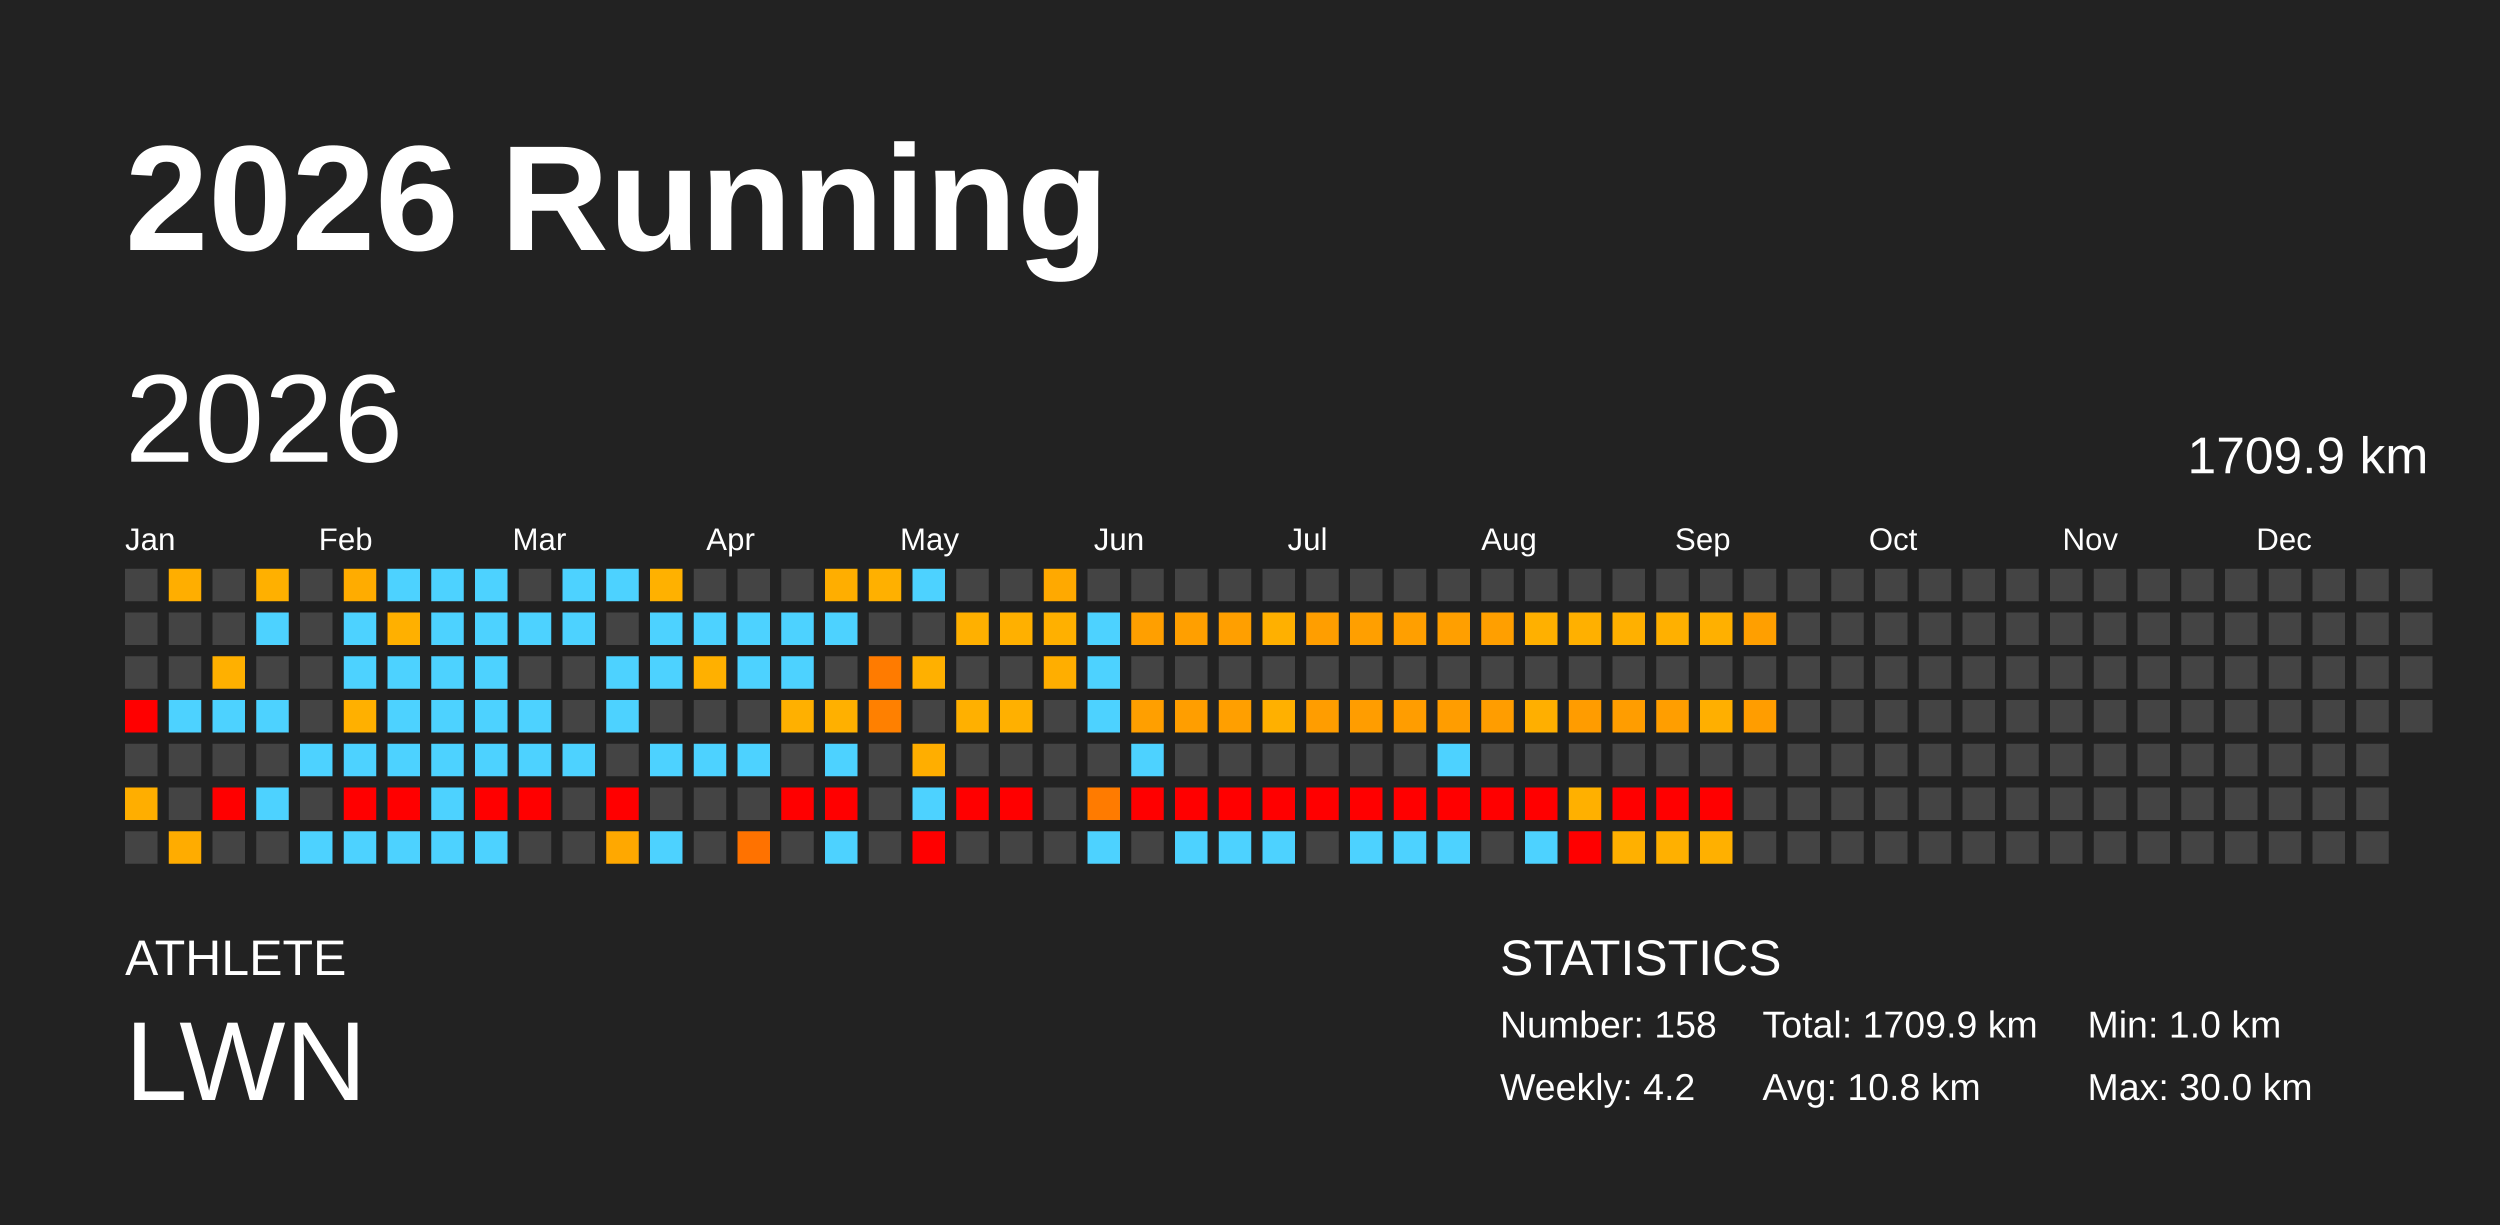
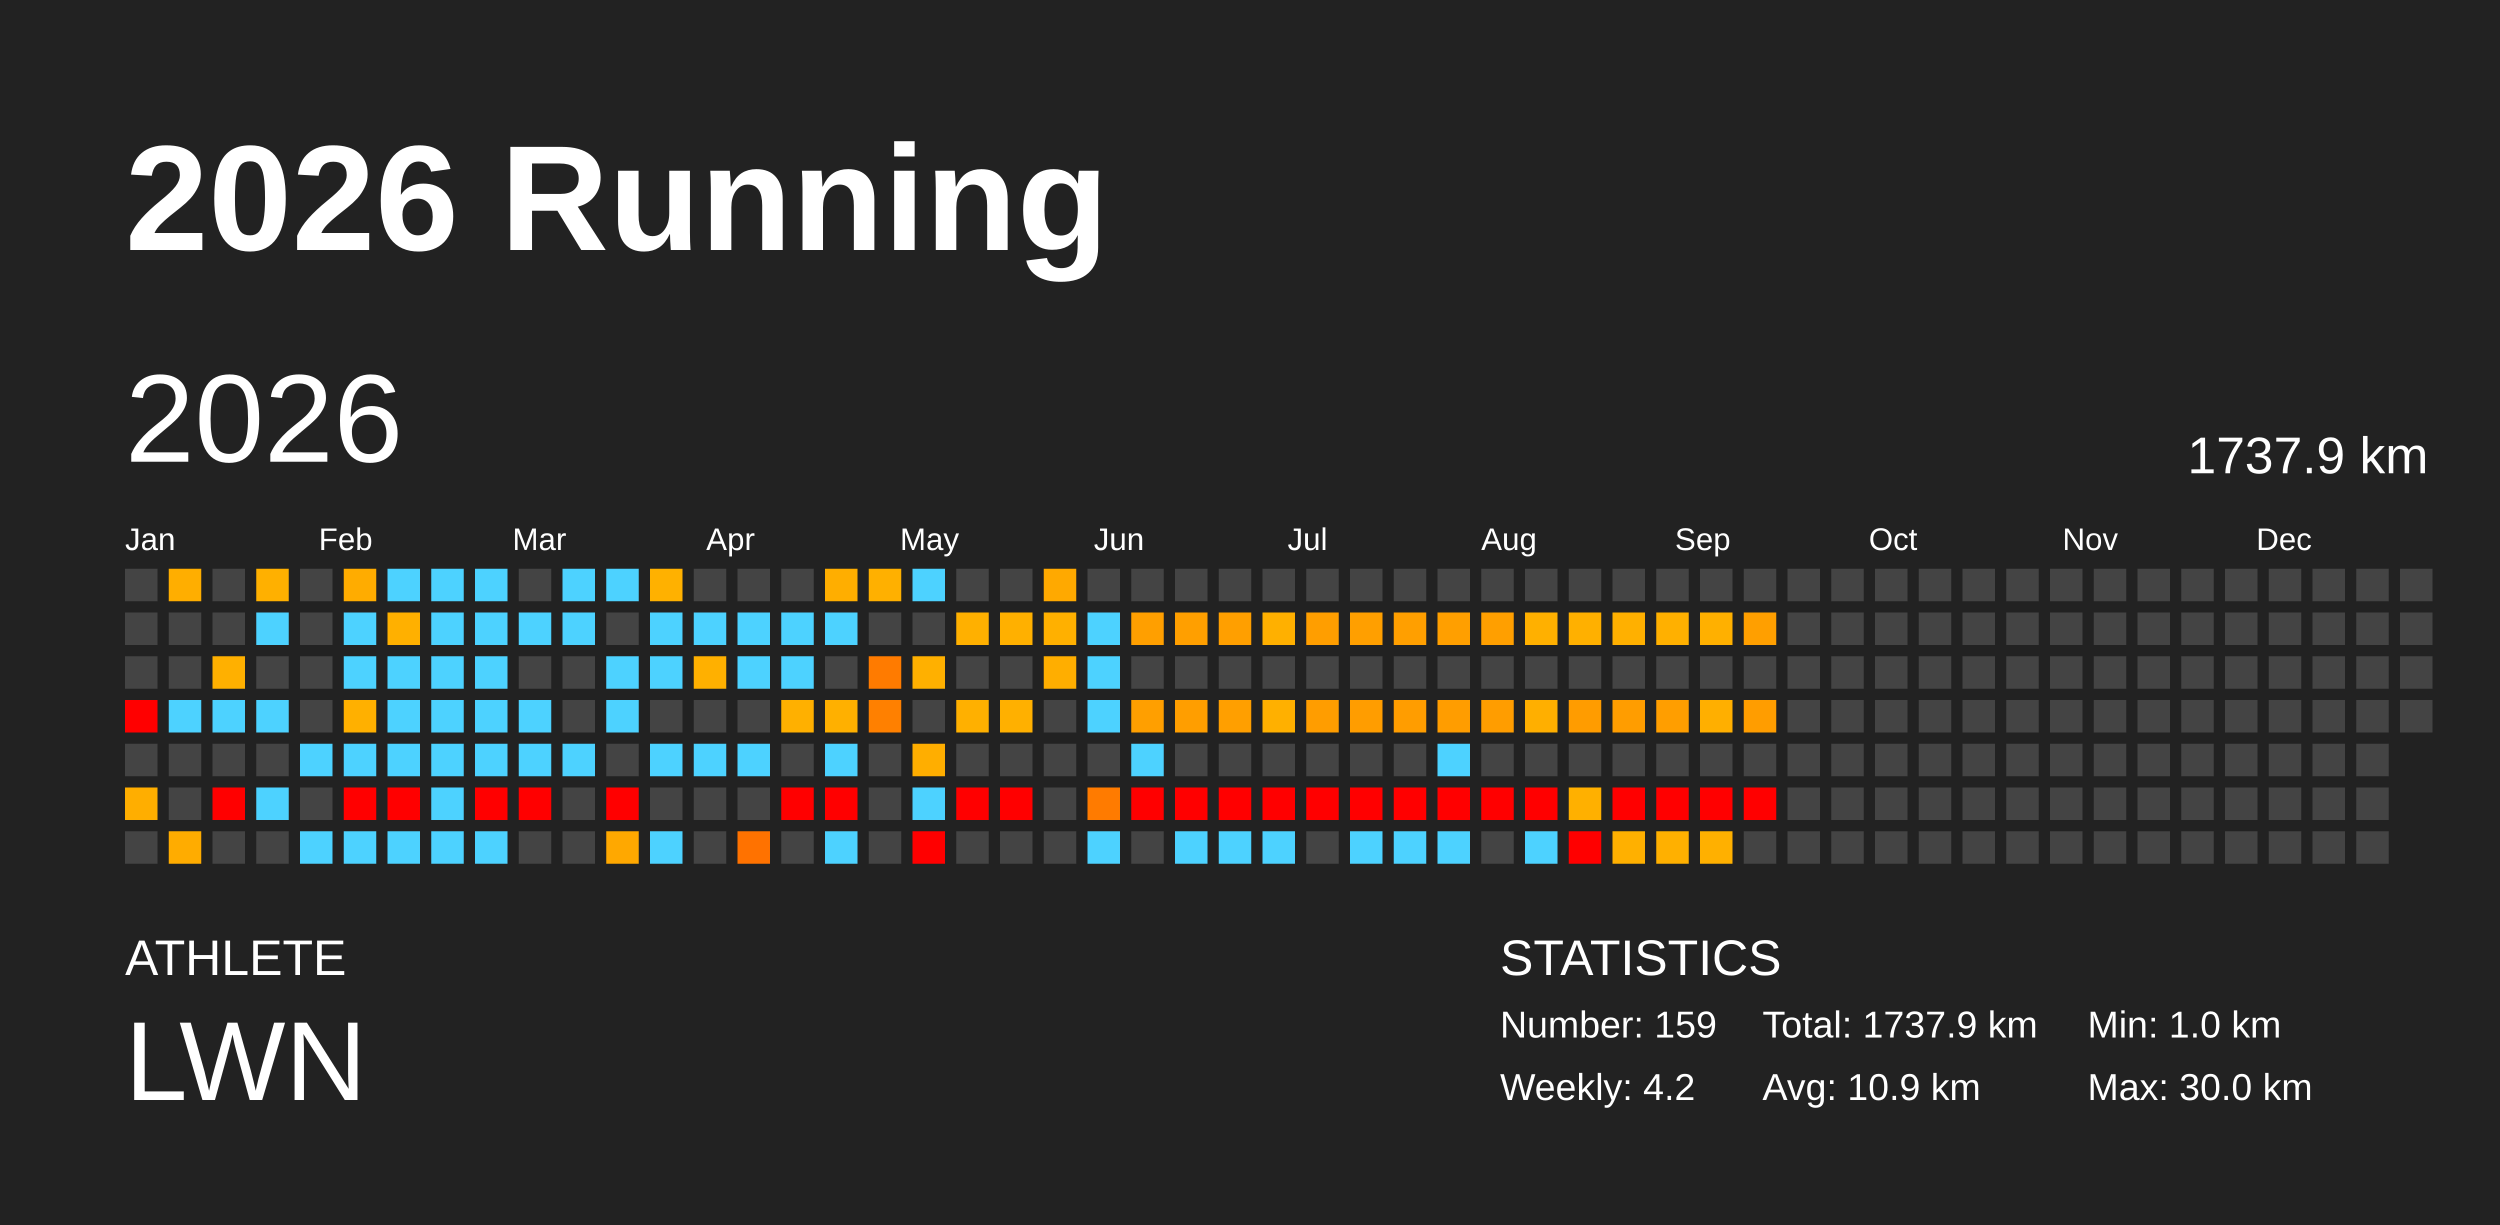
<svg xmlns="http://www.w3.org/2000/svg" baseProfile="full" height="98mm" version="1.1" viewBox="0,0,200,98" width="200mm">
  <defs />
  <rect fill="#222222" height="98" width="200" x="0" y="0" />
  <text fill="#FFFFFF" style="font-size:12px; font-family:Arial; font-weight:bold;" x="10" y="20">2026 Running</text>
  <text fill="#FFFFFF" style="font-size:4px; font-family:Arial" x="10" y="78">ATHLETE</text>
  <text fill="#FFFFFF" style="font-size:9px; font-family:Arial" x="10" y="88">LWN</text>
  <text fill="#FFFFFF" style="font-size:4px; font-family:Arial" x="120" y="78">STATISTICS</text>
-   <text fill="#FFFFFF" style="font-size:3px; font-family:Arial" x="120" y="83">Number: 158</text>
+   <text fill="#FFFFFF" style="font-size:3px; font-family:Arial" x="120" y="83">Number: 159</text>
  <text fill="#FFFFFF" style="font-size:3px; font-family:Arial" x="120" y="88">Weekly: 4.2</text>
-   <text fill="#FFFFFF" style="font-size:3px; font-family:Arial" x="141" y="83">Total: 1709.9 km</text>
-   <text fill="#FFFFFF" style="font-size:3px; font-family:Arial" x="141" y="88">Avg: 10.8 km</text>
+   <text fill="#FFFFFF" style="font-size:3px; font-family:Arial" x="141" y="83">Total: 1737.9 km</text>
+   <text fill="#FFFFFF" style="font-size:3px; font-family:Arial" x="141" y="88">Avg: 10.9 km</text>
  <text fill="#FFFFFF" style="font-size:3px; font-family:Arial" x="167" y="83">Min: 1.0 km</text>
  <text fill="#FFFFFF" style="font-size:3px; font-family:Arial" x="167" y="88">Max: 30.0 km</text>
  <text dominant-baseline="hanging" fill="#FFFFFF" style="font-size:10.0px; font-family:Arial;" x="10" y="30">2026</text>
-   <text dominant-baseline="hanging" fill="#FFFFFF" style="font-size:4.125px; font-family:Arial;" x="175" y="35">1709.9 km</text>
+   <text dominant-baseline="hanging" fill="#FFFFFF" style="font-size:4.125px; font-family:Arial;" x="175" y="35">1737.9 km</text>
  <text fill="#FFFFFF" style="font-size:2.5px; font-family:Arial" x="10.0" y="44">Jan</text>
  <text fill="#FFFFFF" style="font-size:2.5px; font-family:Arial" x="25.5" y="44">Feb</text>
  <text fill="#FFFFFF" style="font-size:2.5px; font-family:Arial" x="41.0" y="44">Mar</text>
  <text fill="#FFFFFF" style="font-size:2.5px; font-family:Arial" x="56.5" y="44">Apr</text>
  <text fill="#FFFFFF" style="font-size:2.5px; font-family:Arial" x="72.0" y="44">May</text>
  <text fill="#FFFFFF" style="font-size:2.5px; font-family:Arial" x="87.5" y="44">Jun</text>
  <text fill="#FFFFFF" style="font-size:2.5px; font-family:Arial" x="103.0" y="44">Jul</text>
  <text fill="#FFFFFF" style="font-size:2.5px; font-family:Arial" x="118.5" y="44">Aug</text>
  <text fill="#FFFFFF" style="font-size:2.5px; font-family:Arial" x="134.0" y="44">Sep</text>
  <text fill="#FFFFFF" style="font-size:2.5px; font-family:Arial" x="149.5" y="44">Oct</text>
  <text fill="#FFFFFF" style="font-size:2.5px; font-family:Arial" x="165.0" y="44">Nov</text>
  <text fill="#FFFFFF" style="font-size:2.5px; font-family:Arial" x="180.5" y="44">Dec</text>
  <rect fill="#444444" height="2.6" width="2.6" x="10.0" y="45.5" />
  <rect fill="#444444" height="2.6" width="2.6" x="10.0" y="49.0" />
  <rect fill="#444444" height="2.6" width="2.6" x="10.0" y="52.5" />
  <rect fill="red" height="2.6" width="2.6" x="10.0" y="56.0" />
  <rect fill="#444444" height="2.6" width="2.6" x="10.0" y="59.5" />
  <rect fill="#ffae00" height="2.6" width="2.6" x="10.0" y="63.0" />
  <rect fill="#444444" height="2.6" width="2.6" x="10.0" y="66.5" />
  <rect fill="#ffae00" height="2.6" width="2.6" x="13.5" y="45.5" />
  <rect fill="#444444" height="2.6" width="2.6" x="13.5" y="49.0" />
  <rect fill="#444444" height="2.6" width="2.6" x="13.5" y="52.5" />
  <rect fill="#4dd2ff" height="2.6" width="2.6" x="13.5" y="56.0" />
  <rect fill="#444444" height="2.6" width="2.6" x="13.5" y="59.5" />
  <rect fill="#444444" height="2.6" width="2.6" x="13.5" y="63.0" />
  <rect fill="#ffac00" height="2.6" width="2.6" x="13.5" y="66.5" />
  <rect fill="#444444" height="2.6" width="2.6" x="17.0" y="45.5" />
  <rect fill="#444444" height="2.6" width="2.6" x="17.0" y="49.0" />
  <rect fill="#ffb000" height="2.6" width="2.6" x="17.0" y="52.5" />
  <rect fill="#4dd2ff" height="2.6" width="2.6" x="17.0" y="56.0" />
  <rect fill="#444444" height="2.6" width="2.6" x="17.0" y="59.5" />
  <rect fill="red" height="2.6" width="2.6" x="17.0" y="63.0" />
  <rect fill="#444444" height="2.6" width="2.6" x="17.0" y="66.5" />
  <rect fill="#ffb000" height="2.6" width="2.6" x="20.5" y="45.5" />
  <rect fill="#4dd2ff" height="2.6" width="2.6" x="20.5" y="49.0" />
  <rect fill="#444444" height="2.6" width="2.6" x="20.5" y="52.5" />
  <rect fill="#4dd2ff" height="2.6" width="2.6" x="20.5" y="56.0" />
  <rect fill="#444444" height="2.6" width="2.6" x="20.5" y="59.5" />
  <rect fill="#4dd2ff" height="2.6" width="2.6" x="20.5" y="63.0" />
  <rect fill="#444444" height="2.6" width="2.6" x="20.5" y="66.5" />
  <rect fill="#444444" height="2.6" width="2.6" x="24.0" y="45.5" />
  <rect fill="#444444" height="2.6" width="2.6" x="24.0" y="49.0" />
  <rect fill="#444444" height="2.6" width="2.6" x="24.0" y="52.5" />
  <rect fill="#444444" height="2.6" width="2.6" x="24.0" y="56.0" />
  <rect fill="#4dd2ff" height="2.6" width="2.6" x="24.0" y="59.5" />
  <rect fill="#444444" height="2.6" width="2.6" x="24.0" y="63.0" />
  <rect fill="#4dd2ff" height="2.6" width="2.6" x="24.0" y="66.5" />
  <rect fill="#ffac00" height="2.6" width="2.6" x="27.5" y="45.5" />
  <rect fill="#4dd2ff" height="2.6" width="2.6" x="27.5" y="49.0" />
  <rect fill="#4dd2ff" height="2.6" width="2.6" x="27.5" y="52.5" />
  <rect fill="#ffb000" height="2.6" width="2.6" x="27.5" y="56.0" />
  <rect fill="#4dd2ff" height="2.6" width="2.6" x="27.5" y="59.5" />
  <rect fill="red" height="2.6" width="2.6" x="27.5" y="63.0" />
  <rect fill="#4dd2ff" height="2.6" width="2.6" x="27.5" y="66.5" />
  <rect fill="#4dd2ff" height="2.6" width="2.6" x="31.0" y="45.5" />
  <rect fill="#ffb000" height="2.6" width="2.6" x="31.0" y="49.0" />
  <rect fill="#4dd2ff" height="2.6" width="2.6" x="31.0" y="52.5" />
  <rect fill="#4dd2ff" height="2.6" width="2.6" x="31.0" y="56.0" />
  <rect fill="#4dd2ff" height="2.6" width="2.6" x="31.0" y="59.5" />
  <rect fill="red" height="2.6" width="2.6" x="31.0" y="63.0" />
  <rect fill="#4dd2ff" height="2.6" width="2.6" x="31.0" y="66.5" />
  <rect fill="#4dd2ff" height="2.6" width="2.6" x="34.5" y="45.5" />
  <rect fill="#4dd2ff" height="2.6" width="2.6" x="34.5" y="49.0" />
  <rect fill="#4dd2ff" height="2.6" width="2.6" x="34.5" y="52.5" />
  <rect fill="#4dd2ff" height="2.6" width="2.6" x="34.5" y="56.0" />
  <rect fill="#4dd2ff" height="2.6" width="2.6" x="34.5" y="59.5" />
  <rect fill="#4dd2ff" height="2.6" width="2.6" x="34.5" y="63.0" />
  <rect fill="#4dd2ff" height="2.6" width="2.6" x="34.5" y="66.5" />
  <rect fill="#4dd2ff" height="2.6" width="2.6" x="38.0" y="45.5" />
  <rect fill="#4dd2ff" height="2.6" width="2.6" x="38.0" y="49.0" />
  <rect fill="#4dd2ff" height="2.6" width="2.6" x="38.0" y="52.5" />
  <rect fill="#4dd2ff" height="2.6" width="2.6" x="38.0" y="56.0" />
  <rect fill="#4dd2ff" height="2.6" width="2.6" x="38.0" y="59.5" />
  <rect fill="red" height="2.6" width="2.6" x="38.0" y="63.0" />
  <rect fill="#4dd2ff" height="2.6" width="2.6" x="38.0" y="66.5" />
  <rect fill="#444444" height="2.6" width="2.6" x="41.5" y="45.5" />
  <rect fill="#4dd2ff" height="2.6" width="2.6" x="41.5" y="49.0" />
  <rect fill="#444444" height="2.6" width="2.6" x="41.5" y="52.5" />
  <rect fill="#4dd2ff" height="2.6" width="2.6" x="41.5" y="56.0" />
  <rect fill="#4dd2ff" height="2.6" width="2.6" x="41.5" y="59.5" />
  <rect fill="red" height="2.6" width="2.6" x="41.5" y="63.0" />
  <rect fill="#444444" height="2.6" width="2.6" x="41.5" y="66.5" />
  <rect fill="#4dd2ff" height="2.6" width="2.6" x="45.0" y="45.5" />
  <rect fill="#4dd2ff" height="2.6" width="2.6" x="45.0" y="49.0" />
  <rect fill="#444444" height="2.6" width="2.6" x="45.0" y="52.5" />
  <rect fill="#444444" height="2.6" width="2.6" x="45.0" y="56.0" />
  <rect fill="#4dd2ff" height="2.6" width="2.6" x="45.0" y="59.5" />
  <rect fill="#444444" height="2.6" width="2.6" x="45.0" y="63.0" />
  <rect fill="#444444" height="2.6" width="2.6" x="45.0" y="66.5" />
  <rect fill="#4dd2ff" height="2.6" width="2.6" x="48.5" y="45.5" />
  <rect fill="#444444" height="2.6" width="2.6" x="48.5" y="49.0" />
  <rect fill="#4dd2ff" height="2.6" width="2.6" x="48.5" y="52.5" />
  <rect fill="#4dd2ff" height="2.6" width="2.6" x="48.5" y="56.0" />
  <rect fill="#444444" height="2.6" width="2.6" x="48.5" y="59.5" />
  <rect fill="red" height="2.6" width="2.6" x="48.5" y="63.0" />
  <rect fill="#ffa800" height="2.6" width="2.6" x="48.5" y="66.5" />
  <rect fill="#ffb100" height="2.6" width="2.6" x="52.0" y="45.5" />
  <rect fill="#4dd2ff" height="2.6" width="2.6" x="52.0" y="49.0" />
  <rect fill="#4dd2ff" height="2.6" width="2.6" x="52.0" y="52.5" />
  <rect fill="#444444" height="2.6" width="2.6" x="52.0" y="56.0" />
  <rect fill="#4dd2ff" height="2.6" width="2.6" x="52.0" y="59.5" />
  <rect fill="#444444" height="2.6" width="2.6" x="52.0" y="63.0" />
  <rect fill="#4dd2ff" height="2.6" width="2.6" x="52.0" y="66.5" />
  <rect fill="#444444" height="2.6" width="2.6" x="55.5" y="45.5" />
  <rect fill="#4dd2ff" height="2.6" width="2.6" x="55.5" y="49.0" />
  <rect fill="#ffb000" height="2.6" width="2.6" x="55.5" y="52.5" />
  <rect fill="#444444" height="2.6" width="2.6" x="55.5" y="56.0" />
  <rect fill="#4dd2ff" height="2.6" width="2.6" x="55.5" y="59.5" />
  <rect fill="#444444" height="2.6" width="2.6" x="55.5" y="63.0" />
  <rect fill="#444444" height="2.6" width="2.6" x="55.5" y="66.5" />
  <rect fill="#444444" height="2.6" width="2.6" x="59.0" y="45.5" />
  <rect fill="#4dd2ff" height="2.6" width="2.6" x="59.0" y="49.0" />
  <rect fill="#4dd2ff" height="2.6" width="2.6" x="59.0" y="52.5" />
  <rect fill="#444444" height="2.6" width="2.6" x="59.0" y="56.0" />
  <rect fill="#4dd2ff" height="2.6" width="2.6" x="59.0" y="59.5" />
  <rect fill="#444444" height="2.6" width="2.6" x="59.0" y="63.0" />
  <rect fill="#ff7200" height="2.6" width="2.6" x="59.0" y="66.5" />
  <rect fill="#444444" height="2.6" width="2.6" x="62.5" y="45.5" />
  <rect fill="#4dd2ff" height="2.6" width="2.6" x="62.5" y="49.0" />
  <rect fill="#4dd2ff" height="2.6" width="2.6" x="62.5" y="52.5" />
  <rect fill="#ffb000" height="2.6" width="2.6" x="62.5" y="56.0" />
  <rect fill="#444444" height="2.6" width="2.6" x="62.5" y="59.5" />
  <rect fill="red" height="2.6" width="2.6" x="62.5" y="63.0" />
  <rect fill="#444444" height="2.6" width="2.6" x="62.5" y="66.5" />
  <rect fill="#ffae00" height="2.6" width="2.6" x="66.0" y="45.5" />
  <rect fill="#4dd2ff" height="2.6" width="2.6" x="66.0" y="49.0" />
  <rect fill="#444444" height="2.6" width="2.6" x="66.0" y="52.5" />
  <rect fill="#ffb000" height="2.6" width="2.6" x="66.0" y="56.0" />
  <rect fill="#4dd2ff" height="2.6" width="2.6" x="66.0" y="59.5" />
  <rect fill="red" height="2.6" width="2.6" x="66.0" y="63.0" />
  <rect fill="#4dd2ff" height="2.6" width="2.6" x="66.0" y="66.5" />
  <rect fill="#ffb000" height="2.6" width="2.6" x="69.5" y="45.5" />
  <rect fill="#444444" height="2.6" width="2.6" x="69.5" y="49.0" />
  <rect fill="#ff7b00" height="2.6" width="2.6" x="69.5" y="52.5" />
  <rect fill="#ff8000" height="2.6" width="2.6" x="69.5" y="56.0" />
  <rect fill="#444444" height="2.6" width="2.6" x="69.5" y="59.5" />
  <rect fill="#444444" height="2.6" width="2.6" x="69.5" y="63.0" />
  <rect fill="#444444" height="2.6" width="2.6" x="69.5" y="66.5" />
  <rect fill="#4dd2ff" height="2.6" width="2.6" x="73.0" y="45.5" />
  <rect fill="#444444" height="2.6" width="2.6" x="73.0" y="49.0" />
  <rect fill="#ffb000" height="2.6" width="2.6" x="73.0" y="52.5" />
  <rect fill="#444444" height="2.6" width="2.6" x="73.0" y="56.0" />
  <rect fill="#ffae00" height="2.6" width="2.6" x="73.0" y="59.5" />
  <rect fill="#4dd2ff" height="2.6" width="2.6" x="73.0" y="63.0" />
  <rect fill="red" height="2.6" width="2.6" x="73.0" y="66.5" />
  <rect fill="#444444" height="2.6" width="2.6" x="76.5" y="45.5" />
  <rect fill="#ffb000" height="2.6" width="2.6" x="76.5" y="49.0" />
  <rect fill="#444444" height="2.6" width="2.6" x="76.5" y="52.5" />
  <rect fill="#ffb000" height="2.6" width="2.6" x="76.5" y="56.0" />
  <rect fill="#444444" height="2.6" width="2.6" x="76.5" y="59.5" />
  <rect fill="red" height="2.6" width="2.6" x="76.5" y="63.0" />
  <rect fill="#444444" height="2.6" width="2.6" x="76.5" y="66.5" />
  <rect fill="#444444" height="2.6" width="2.6" x="80.0" y="45.5" />
  <rect fill="#ffb000" height="2.6" width="2.6" x="80.0" y="49.0" />
  <rect fill="#444444" height="2.6" width="2.6" x="80.0" y="52.5" />
  <rect fill="#ffb000" height="2.6" width="2.6" x="80.0" y="56.0" />
  <rect fill="#444444" height="2.6" width="2.6" x="80.0" y="59.5" />
  <rect fill="red" height="2.6" width="2.6" x="80.0" y="63.0" />
  <rect fill="#444444" height="2.6" width="2.6" x="80.0" y="66.5" />
  <rect fill="#ffa900" height="2.6" width="2.6" x="83.5" y="45.5" />
  <rect fill="#ffb000" height="2.6" width="2.6" x="83.5" y="49.0" />
  <rect fill="#ffae00" height="2.6" width="2.6" x="83.5" y="52.5" />
  <rect fill="#444444" height="2.6" width="2.6" x="83.5" y="56.0" />
  <rect fill="#444444" height="2.6" width="2.6" x="83.5" y="59.5" />
  <rect fill="#444444" height="2.6" width="2.6" x="83.5" y="63.0" />
  <rect fill="#444444" height="2.6" width="2.6" x="83.5" y="66.5" />
  <rect fill="#444444" height="2.6" width="2.6" x="87.0" y="45.5" />
  <rect fill="#4dd2ff" height="2.6" width="2.6" x="87.0" y="49.0" />
  <rect fill="#4dd2ff" height="2.6" width="2.6" x="87.0" y="52.5" />
  <rect fill="#4dd2ff" height="2.6" width="2.6" x="87.0" y="56.0" />
  <rect fill="#444444" height="2.6" width="2.6" x="87.0" y="59.5" />
  <rect fill="#ff7b00" height="2.6" width="2.6" x="87.0" y="63.0" />
  <rect fill="#4dd2ff" height="2.6" width="2.6" x="87.0" y="66.5" />
  <rect fill="#444444" height="2.6" width="2.6" x="90.5" y="45.5" />
  <rect fill="#ff9f00" height="2.6" width="2.6" x="90.5" y="49.0" />
  <rect fill="#444444" height="2.6" width="2.6" x="90.5" y="52.5" />
  <rect fill="#ff9f00" height="2.6" width="2.6" x="90.5" y="56.0" />
  <rect fill="#4dd2ff" height="2.6" width="2.6" x="90.5" y="59.5" />
  <rect fill="red" height="2.6" width="2.6" x="90.5" y="63.0" />
  <rect fill="#444444" height="2.6" width="2.6" x="90.5" y="66.5" />
  <rect fill="#444444" height="2.6" width="2.6" x="94.0" y="45.5" />
  <rect fill="#ff9f00" height="2.6" width="2.6" x="94.0" y="49.0" />
  <rect fill="#444444" height="2.6" width="2.6" x="94.0" y="52.5" />
  <rect fill="#ff9e00" height="2.6" width="2.6" x="94.0" y="56.0" />
  <rect fill="#444444" height="2.6" width="2.6" x="94.0" y="59.5" />
  <rect fill="red" height="2.6" width="2.6" x="94.0" y="63.0" />
  <rect fill="#4dd2ff" height="2.6" width="2.6" x="94.0" y="66.5" />
  <rect fill="#444444" height="2.6" width="2.6" x="97.5" y="45.5" />
  <rect fill="#ff9f00" height="2.6" width="2.6" x="97.5" y="49.0" />
  <rect fill="#444444" height="2.6" width="2.6" x="97.5" y="52.5" />
  <rect fill="#ff9f00" height="2.6" width="2.6" x="97.5" y="56.0" />
  <rect fill="#444444" height="2.6" width="2.6" x="97.5" y="59.5" />
  <rect fill="red" height="2.6" width="2.6" x="97.5" y="63.0" />
  <rect fill="#4dd2ff" height="2.6" width="2.6" x="97.5" y="66.5" />
  <rect fill="#444444" height="2.6" width="2.6" x="101.0" y="45.5" />
  <rect fill="#ffb000" height="2.6" width="2.6" x="101.0" y="49.0" />
  <rect fill="#444444" height="2.6" width="2.6" x="101.0" y="52.5" />
  <rect fill="#ffb000" height="2.6" width="2.6" x="101.0" y="56.0" />
  <rect fill="#444444" height="2.6" width="2.6" x="101.0" y="59.5" />
  <rect fill="red" height="2.6" width="2.6" x="101.0" y="63.0" />
  <rect fill="#4dd2ff" height="2.6" width="2.6" x="101.0" y="66.5" />
  <rect fill="#444444" height="2.6" width="2.6" x="104.5" y="45.5" />
  <rect fill="#ff9e00" height="2.6" width="2.6" x="104.5" y="49.0" />
  <rect fill="#444444" height="2.6" width="2.6" x="104.5" y="52.5" />
  <rect fill="#ff9d00" height="2.6" width="2.6" x="104.5" y="56.0" />
  <rect fill="#444444" height="2.6" width="2.6" x="104.5" y="59.5" />
  <rect fill="red" height="2.6" width="2.6" x="104.5" y="63.0" />
  <rect fill="#444444" height="2.6" width="2.6" x="104.5" y="66.5" />
  <rect fill="#444444" height="2.6" width="2.6" x="108.0" y="45.5" />
  <rect fill="#ff9f00" height="2.6" width="2.6" x="108.0" y="49.0" />
  <rect fill="#444444" height="2.6" width="2.6" x="108.0" y="52.5" />
  <rect fill="#ff9d00" height="2.6" width="2.6" x="108.0" y="56.0" />
  <rect fill="#444444" height="2.6" width="2.6" x="108.0" y="59.5" />
  <rect fill="red" height="2.6" width="2.6" x="108.0" y="63.0" />
  <rect fill="#4dd2ff" height="2.6" width="2.6" x="108.0" y="66.5" />
  <rect fill="#444444" height="2.6" width="2.6" x="111.5" y="45.5" />
  <rect fill="#ff9f00" height="2.6" width="2.6" x="111.5" y="49.0" />
  <rect fill="#444444" height="2.6" width="2.6" x="111.5" y="52.5" />
  <rect fill="#ff9d00" height="2.6" width="2.6" x="111.5" y="56.0" />
  <rect fill="#444444" height="2.6" width="2.6" x="111.5" y="59.5" />
  <rect fill="red" height="2.6" width="2.6" x="111.5" y="63.0" />
  <rect fill="#4dd2ff" height="2.6" width="2.6" x="111.5" y="66.5" />
  <rect fill="#444444" height="2.6" width="2.6" x="115.0" y="45.5" />
  <rect fill="#ff9f00" height="2.6" width="2.6" x="115.0" y="49.0" />
  <rect fill="#444444" height="2.6" width="2.6" x="115.0" y="52.5" />
  <rect fill="#ff9d00" height="2.6" width="2.6" x="115.0" y="56.0" />
  <rect fill="#4dd2ff" height="2.6" width="2.6" x="115.0" y="59.5" />
  <rect fill="red" height="2.6" width="2.6" x="115.0" y="63.0" />
  <rect fill="#4dd2ff" height="2.6" width="2.6" x="115.0" y="66.5" />
  <rect fill="#444444" height="2.6" width="2.6" x="118.5" y="45.5" />
  <rect fill="#ff9f00" height="2.6" width="2.6" x="118.5" y="49.0" />
  <rect fill="#444444" height="2.6" width="2.6" x="118.5" y="52.5" />
  <rect fill="#ff9d00" height="2.6" width="2.6" x="118.5" y="56.0" />
  <rect fill="#444444" height="2.6" width="2.6" x="118.5" y="59.5" />
  <rect fill="red" height="2.6" width="2.6" x="118.5" y="63.0" />
  <rect fill="#444444" height="2.6" width="2.6" x="118.5" y="66.5" />
  <rect fill="#444444" height="2.6" width="2.6" x="122.0" y="45.5" />
  <rect fill="#ffb000" height="2.6" width="2.6" x="122.0" y="49.0" />
  <rect fill="#444444" height="2.6" width="2.6" x="122.0" y="52.5" />
  <rect fill="#ffaf00" height="2.6" width="2.6" x="122.0" y="56.0" />
  <rect fill="#444444" height="2.6" width="2.6" x="122.0" y="59.5" />
  <rect fill="red" height="2.6" width="2.6" x="122.0" y="63.0" />
  <rect fill="#4dd2ff" height="2.6" width="2.6" x="122.0" y="66.5" />
  <rect fill="#444444" height="2.6" width="2.6" x="125.5" y="45.5" />
  <rect fill="#ffb000" height="2.6" width="2.6" x="125.5" y="49.0" />
  <rect fill="#444444" height="2.6" width="2.6" x="125.5" y="52.5" />
  <rect fill="#ff9c00" height="2.6" width="2.6" x="125.5" y="56.0" />
  <rect fill="#444444" height="2.6" width="2.6" x="125.5" y="59.5" />
  <rect fill="#ffb000" height="2.6" width="2.6" x="125.5" y="63.0" />
  <rect fill="red" height="2.6" width="2.6" x="125.5" y="66.5" />
  <rect fill="#444444" height="2.6" width="2.6" x="129.0" y="45.5" />
  <rect fill="#ffb000" height="2.6" width="2.6" x="129.0" y="49.0" />
  <rect fill="#444444" height="2.6" width="2.6" x="129.0" y="52.5" />
  <rect fill="#ff9d00" height="2.6" width="2.6" x="129.0" y="56.0" />
  <rect fill="#444444" height="2.6" width="2.6" x="129.0" y="59.5" />
  <rect fill="red" height="2.6" width="2.6" x="129.0" y="63.0" />
  <rect fill="#ffb000" height="2.6" width="2.6" x="129.0" y="66.5" />
  <rect fill="#444444" height="2.6" width="2.6" x="132.5" y="45.5" />
  <rect fill="#ffb000" height="2.6" width="2.6" x="132.5" y="49.0" />
  <rect fill="#444444" height="2.6" width="2.6" x="132.5" y="52.5" />
  <rect fill="#ff9e00" height="2.6" width="2.6" x="132.5" y="56.0" />
  <rect fill="#444444" height="2.6" width="2.6" x="132.5" y="59.5" />
  <rect fill="red" height="2.6" width="2.6" x="132.5" y="63.0" />
  <rect fill="#ffb000" height="2.6" width="2.6" x="132.5" y="66.5" />
  <rect fill="#444444" height="2.6" width="2.6" x="136.0" y="45.5" />
  <rect fill="#ffb000" height="2.6" width="2.6" x="136.0" y="49.0" />
  <rect fill="#444444" height="2.6" width="2.6" x="136.0" y="52.5" />
  <rect fill="#ffaf00" height="2.6" width="2.6" x="136.0" y="56.0" />
  <rect fill="#444444" height="2.6" width="2.6" x="136.0" y="59.5" />
  <rect fill="red" height="2.6" width="2.6" x="136.0" y="63.0" />
  <rect fill="#ffb000" height="2.6" width="2.6" x="136.0" y="66.5" />
  <rect fill="#444444" height="2.6" width="2.6" x="139.5" y="45.5" />
  <rect fill="#ff9f00" height="2.6" width="2.6" x="139.5" y="49.0" />
  <rect fill="#444444" height="2.6" width="2.6" x="139.5" y="52.5" />
  <rect fill="#ff9d00" height="2.6" width="2.6" x="139.5" y="56.0" />
  <rect fill="#444444" height="2.6" width="2.6" x="139.5" y="59.5" />
-   <rect fill="#444444" height="2.6" width="2.6" x="139.5" y="63.0" />
+   <rect fill="red" height="2.6" width="2.6" x="139.5" y="63.0" />
  <rect fill="#444444" height="2.6" width="2.6" x="139.5" y="66.5" />
  <rect fill="#444444" height="2.6" width="2.6" x="143.0" y="45.5" />
  <rect fill="#444444" height="2.6" width="2.6" x="143.0" y="49.0" />
  <rect fill="#444444" height="2.6" width="2.6" x="143.0" y="52.5" />
  <rect fill="#444444" height="2.6" width="2.6" x="143.0" y="56.0" />
  <rect fill="#444444" height="2.6" width="2.6" x="143.0" y="59.5" />
  <rect fill="#444444" height="2.6" width="2.6" x="143.0" y="63.0" />
  <rect fill="#444444" height="2.6" width="2.6" x="143.0" y="66.5" />
  <rect fill="#444444" height="2.6" width="2.6" x="146.5" y="45.5" />
  <rect fill="#444444" height="2.6" width="2.6" x="146.5" y="49.0" />
  <rect fill="#444444" height="2.6" width="2.6" x="146.5" y="52.5" />
  <rect fill="#444444" height="2.6" width="2.6" x="146.5" y="56.0" />
  <rect fill="#444444" height="2.6" width="2.6" x="146.5" y="59.5" />
  <rect fill="#444444" height="2.6" width="2.6" x="146.5" y="63.0" />
  <rect fill="#444444" height="2.6" width="2.6" x="146.5" y="66.5" />
  <rect fill="#444444" height="2.6" width="2.6" x="150.0" y="45.5" />
  <rect fill="#444444" height="2.6" width="2.6" x="150.0" y="49.0" />
  <rect fill="#444444" height="2.6" width="2.6" x="150.0" y="52.5" />
  <rect fill="#444444" height="2.6" width="2.6" x="150.0" y="56.0" />
  <rect fill="#444444" height="2.6" width="2.6" x="150.0" y="59.5" />
  <rect fill="#444444" height="2.6" width="2.6" x="150.0" y="63.0" />
  <rect fill="#444444" height="2.6" width="2.6" x="150.0" y="66.5" />
  <rect fill="#444444" height="2.6" width="2.6" x="153.5" y="45.5" />
  <rect fill="#444444" height="2.6" width="2.6" x="153.5" y="49.0" />
  <rect fill="#444444" height="2.6" width="2.6" x="153.5" y="52.5" />
  <rect fill="#444444" height="2.6" width="2.6" x="153.5" y="56.0" />
  <rect fill="#444444" height="2.6" width="2.6" x="153.5" y="59.5" />
  <rect fill="#444444" height="2.6" width="2.6" x="153.5" y="63.0" />
  <rect fill="#444444" height="2.6" width="2.6" x="153.5" y="66.5" />
  <rect fill="#444444" height="2.6" width="2.6" x="157.0" y="45.5" />
  <rect fill="#444444" height="2.6" width="2.6" x="157.0" y="49.0" />
  <rect fill="#444444" height="2.6" width="2.6" x="157.0" y="52.5" />
  <rect fill="#444444" height="2.6" width="2.6" x="157.0" y="56.0" />
  <rect fill="#444444" height="2.6" width="2.6" x="157.0" y="59.5" />
  <rect fill="#444444" height="2.6" width="2.6" x="157.0" y="63.0" />
  <rect fill="#444444" height="2.6" width="2.6" x="157.0" y="66.5" />
  <rect fill="#444444" height="2.6" width="2.6" x="160.5" y="45.5" />
  <rect fill="#444444" height="2.6" width="2.6" x="160.5" y="49.0" />
  <rect fill="#444444" height="2.6" width="2.6" x="160.5" y="52.5" />
  <rect fill="#444444" height="2.6" width="2.6" x="160.5" y="56.0" />
  <rect fill="#444444" height="2.6" width="2.6" x="160.5" y="59.5" />
  <rect fill="#444444" height="2.6" width="2.6" x="160.5" y="63.0" />
  <rect fill="#444444" height="2.6" width="2.6" x="160.5" y="66.5" />
  <rect fill="#444444" height="2.6" width="2.6" x="164.0" y="45.5" />
  <rect fill="#444444" height="2.6" width="2.6" x="164.0" y="49.0" />
  <rect fill="#444444" height="2.6" width="2.6" x="164.0" y="52.5" />
  <rect fill="#444444" height="2.6" width="2.6" x="164.0" y="56.0" />
  <rect fill="#444444" height="2.6" width="2.6" x="164.0" y="59.5" />
  <rect fill="#444444" height="2.6" width="2.6" x="164.0" y="63.0" />
  <rect fill="#444444" height="2.6" width="2.6" x="164.0" y="66.5" />
  <rect fill="#444444" height="2.6" width="2.6" x="167.5" y="45.5" />
  <rect fill="#444444" height="2.6" width="2.6" x="167.5" y="49.0" />
  <rect fill="#444444" height="2.6" width="2.6" x="167.5" y="52.5" />
  <rect fill="#444444" height="2.6" width="2.6" x="167.5" y="56.0" />
  <rect fill="#444444" height="2.6" width="2.6" x="167.5" y="59.5" />
  <rect fill="#444444" height="2.6" width="2.6" x="167.5" y="63.0" />
  <rect fill="#444444" height="2.6" width="2.6" x="167.5" y="66.5" />
  <rect fill="#444444" height="2.6" width="2.6" x="171.0" y="45.5" />
  <rect fill="#444444" height="2.6" width="2.6" x="171.0" y="49.0" />
  <rect fill="#444444" height="2.6" width="2.6" x="171.0" y="52.5" />
  <rect fill="#444444" height="2.6" width="2.6" x="171.0" y="56.0" />
  <rect fill="#444444" height="2.6" width="2.6" x="171.0" y="59.5" />
  <rect fill="#444444" height="2.6" width="2.6" x="171.0" y="63.0" />
  <rect fill="#444444" height="2.6" width="2.6" x="171.0" y="66.5" />
  <rect fill="#444444" height="2.6" width="2.6" x="174.5" y="45.5" />
  <rect fill="#444444" height="2.6" width="2.6" x="174.5" y="49.0" />
  <rect fill="#444444" height="2.6" width="2.6" x="174.5" y="52.5" />
  <rect fill="#444444" height="2.6" width="2.6" x="174.5" y="56.0" />
  <rect fill="#444444" height="2.6" width="2.6" x="174.5" y="59.5" />
  <rect fill="#444444" height="2.6" width="2.6" x="174.5" y="63.0" />
  <rect fill="#444444" height="2.6" width="2.6" x="174.5" y="66.5" />
  <rect fill="#444444" height="2.6" width="2.6" x="178.0" y="45.5" />
  <rect fill="#444444" height="2.6" width="2.6" x="178.0" y="49.0" />
  <rect fill="#444444" height="2.6" width="2.6" x="178.0" y="52.5" />
  <rect fill="#444444" height="2.6" width="2.6" x="178.0" y="56.0" />
  <rect fill="#444444" height="2.6" width="2.6" x="178.0" y="59.5" />
  <rect fill="#444444" height="2.6" width="2.6" x="178.0" y="63.0" />
  <rect fill="#444444" height="2.6" width="2.6" x="178.0" y="66.5" />
  <rect fill="#444444" height="2.6" width="2.6" x="181.5" y="45.5" />
  <rect fill="#444444" height="2.6" width="2.6" x="181.5" y="49.0" />
  <rect fill="#444444" height="2.6" width="2.6" x="181.5" y="52.5" />
  <rect fill="#444444" height="2.6" width="2.6" x="181.5" y="56.0" />
  <rect fill="#444444" height="2.6" width="2.6" x="181.5" y="59.5" />
  <rect fill="#444444" height="2.6" width="2.6" x="181.5" y="63.0" />
  <rect fill="#444444" height="2.6" width="2.6" x="181.5" y="66.5" />
  <rect fill="#444444" height="2.6" width="2.6" x="185.0" y="45.5" />
  <rect fill="#444444" height="2.6" width="2.6" x="185.0" y="49.0" />
  <rect fill="#444444" height="2.6" width="2.6" x="185.0" y="52.5" />
  <rect fill="#444444" height="2.6" width="2.6" x="185.0" y="56.0" />
  <rect fill="#444444" height="2.6" width="2.6" x="185.0" y="59.5" />
  <rect fill="#444444" height="2.6" width="2.6" x="185.0" y="63.0" />
  <rect fill="#444444" height="2.6" width="2.6" x="185.0" y="66.5" />
  <rect fill="#444444" height="2.6" width="2.6" x="188.5" y="45.5" />
  <rect fill="#444444" height="2.6" width="2.6" x="188.5" y="49.0" />
  <rect fill="#444444" height="2.6" width="2.6" x="188.5" y="52.5" />
  <rect fill="#444444" height="2.6" width="2.6" x="188.5" y="56.0" />
  <rect fill="#444444" height="2.6" width="2.6" x="188.5" y="59.5" />
  <rect fill="#444444" height="2.6" width="2.6" x="188.5" y="63.0" />
  <rect fill="#444444" height="2.6" width="2.6" x="188.5" y="66.5" />
  <rect fill="#444444" height="2.6" width="2.6" x="192.0" y="45.5" />
  <rect fill="#444444" height="2.6" width="2.6" x="192.0" y="49.0" />
  <rect fill="#444444" height="2.6" width="2.6" x="192.0" y="52.5" />
  <rect fill="#444444" height="2.6" width="2.6" x="192.0" y="56.0" />
</svg>
